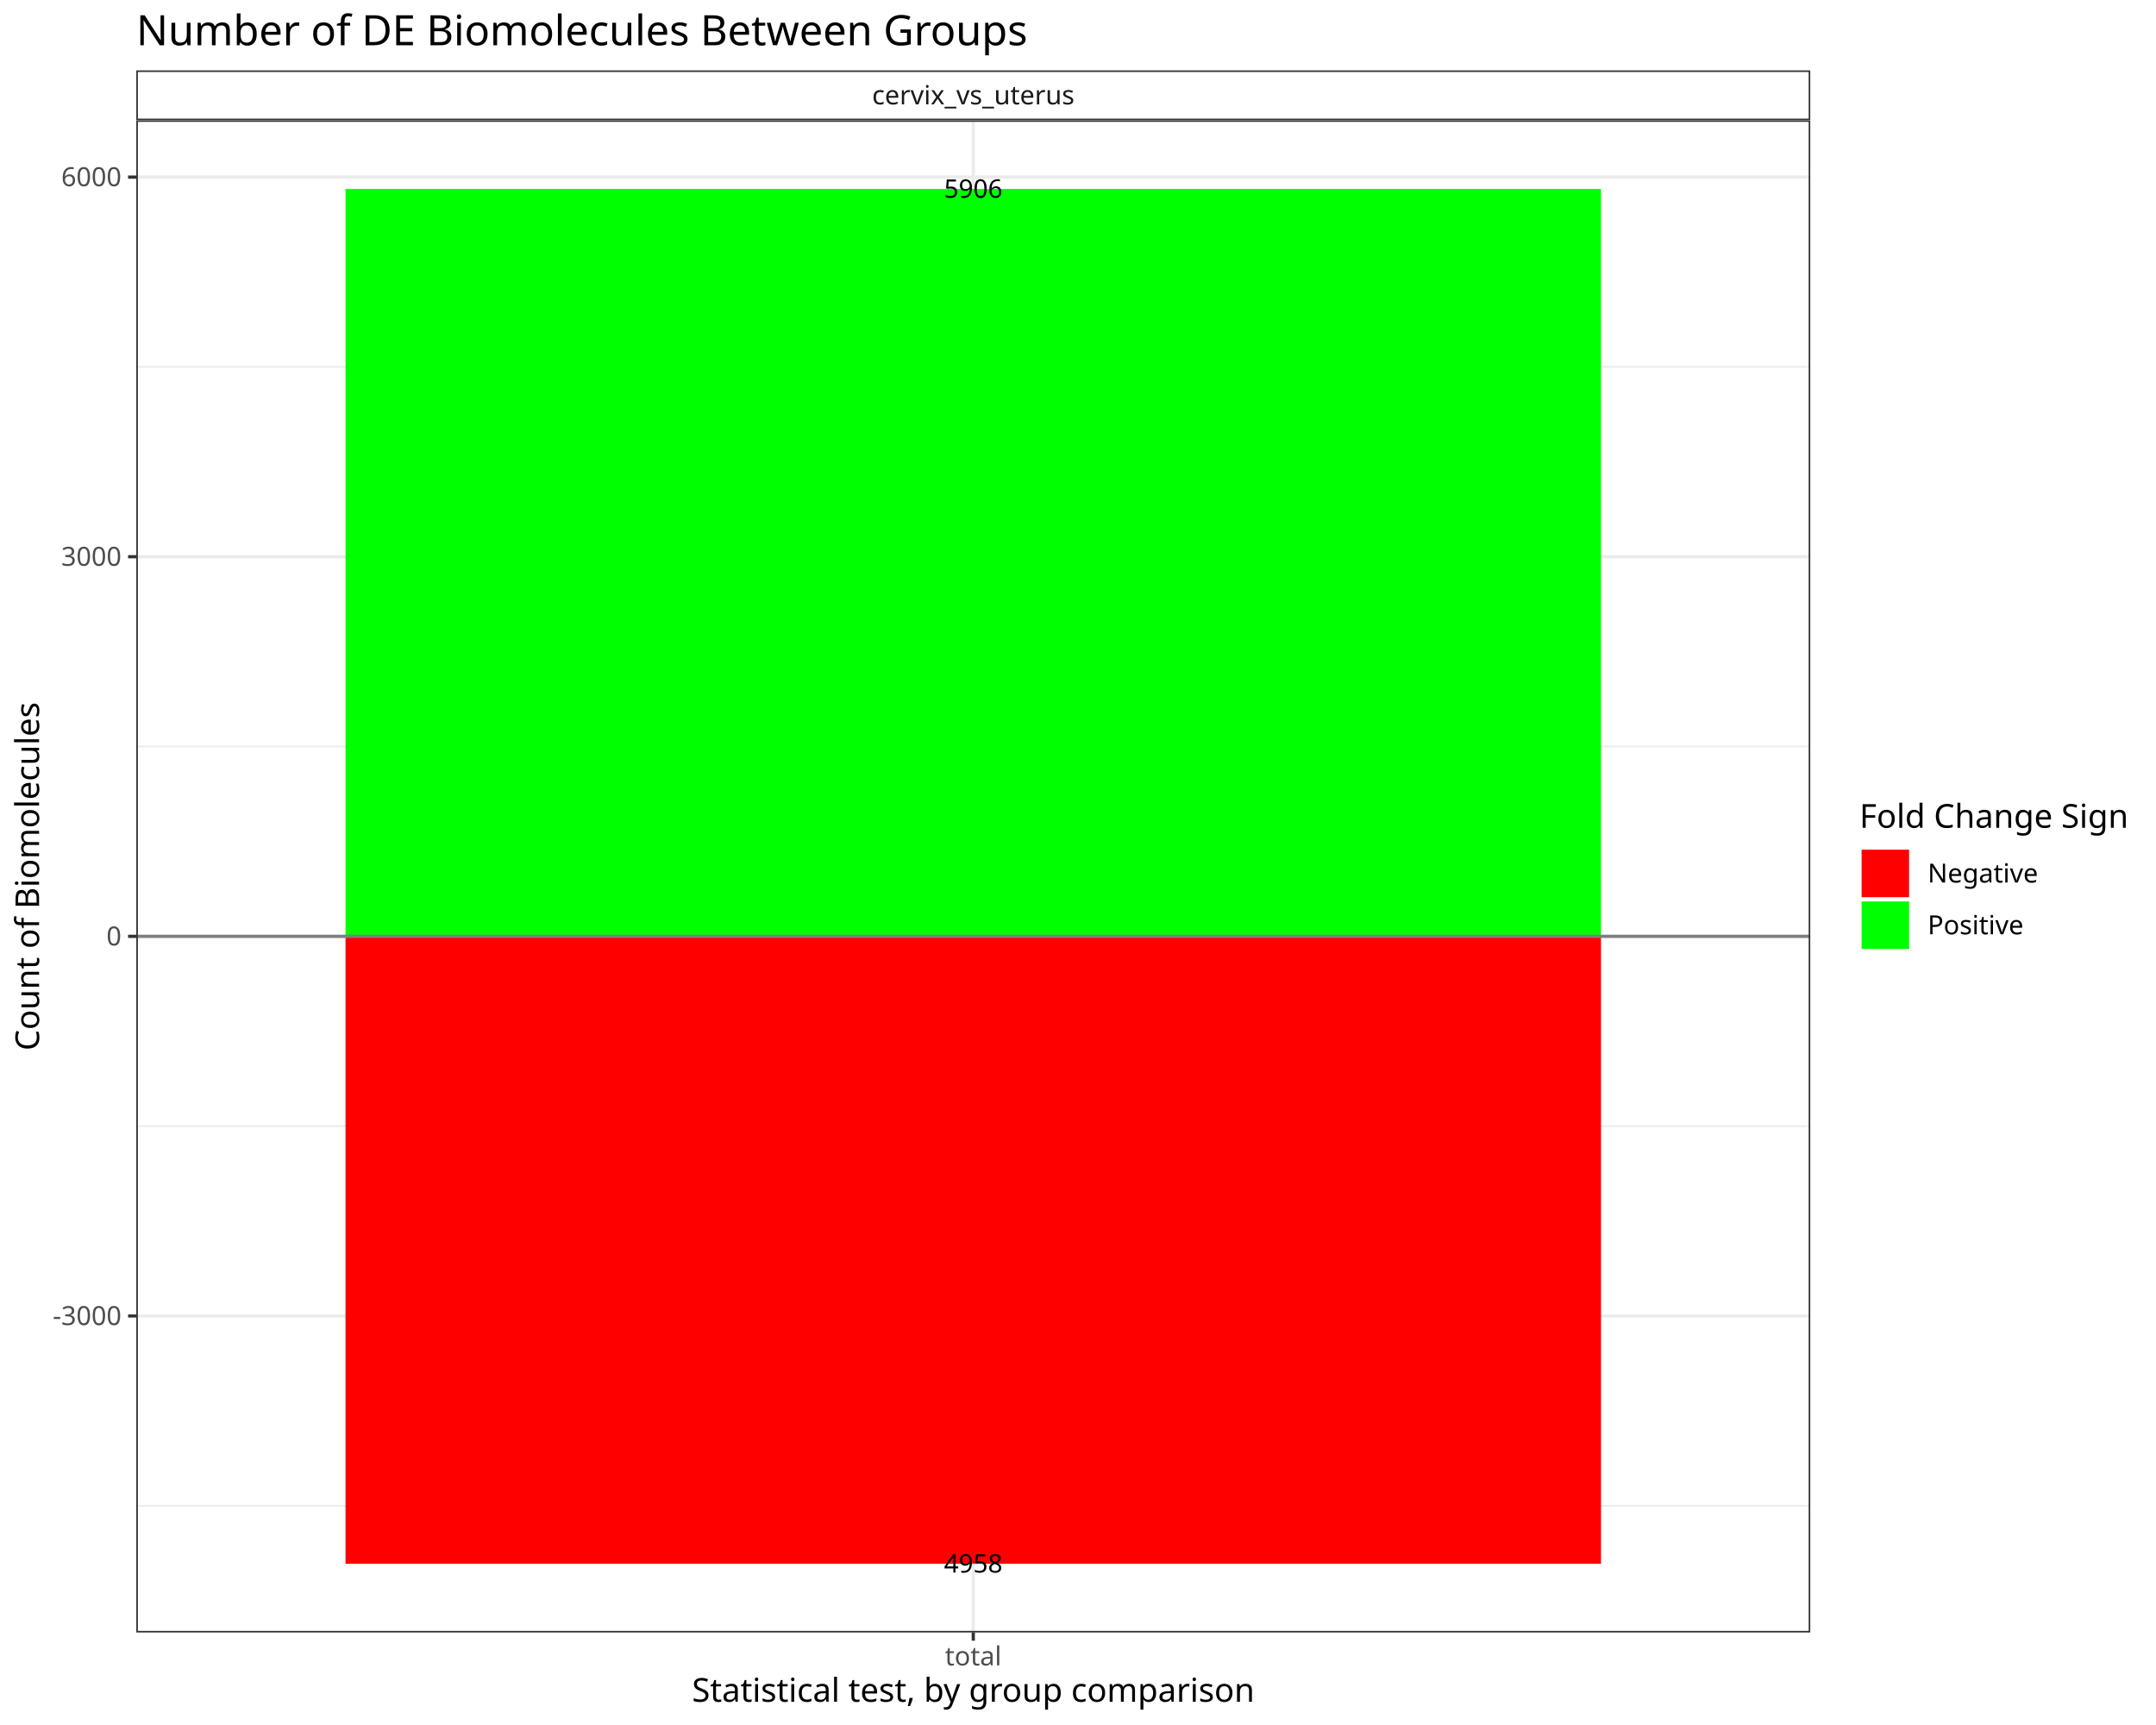
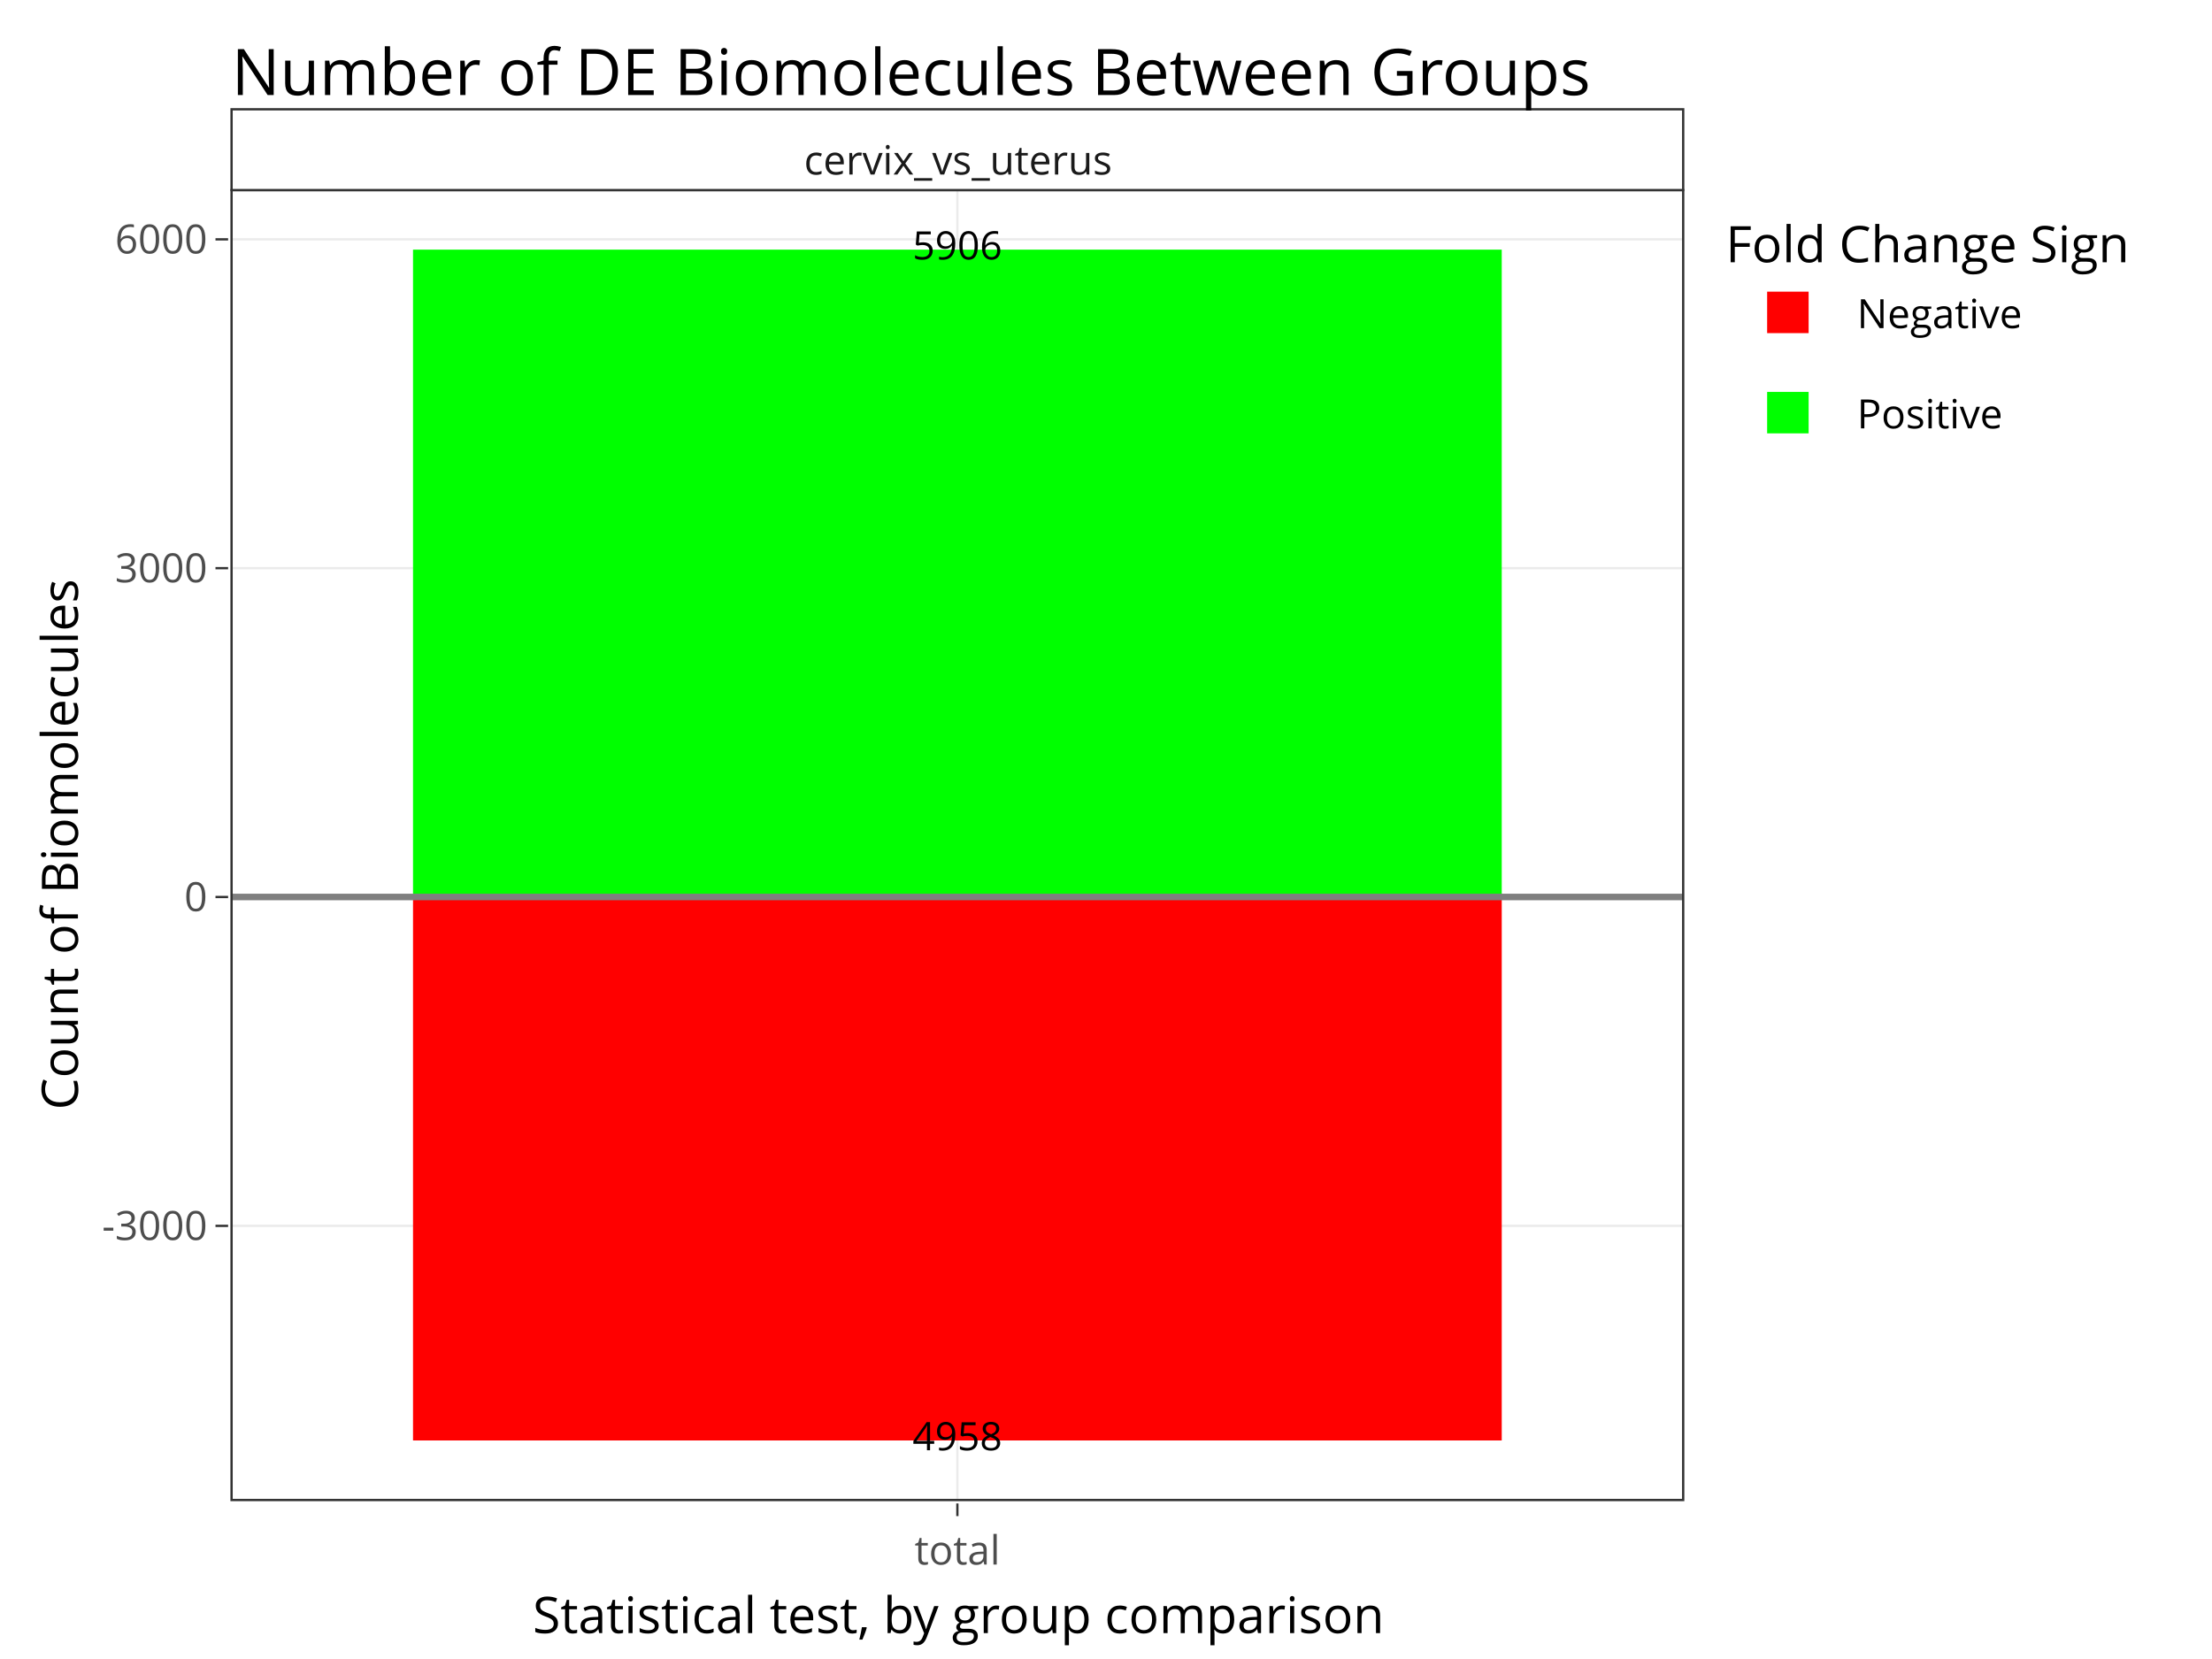
- <svg xmlns="http://www.w3.org/2000/svg" class="svglite" data-engine-version="2.0" width="720.00pt" height="576.00pt" viewBox="0 0 720.00 576.00">
-   <defs>
-     <style type="text/css">
-     .svglite line, .svglite polyline, .svglite polygon, .svglite path, .svglite rect, .svglite circle {
-       fill: none;
-       stroke: #000000;
-       stroke-linecap: round;
-       stroke-linejoin: round;
-       stroke-miterlimit: 10.00;
-     }
-   </style>
+ <svg xmlns="http://www.w3.org/2000/svg" class="main-svg" width="640" height="480" style="" viewBox="0 0 640 480">
+   <rect x="0" y="0" width="640" height="480" style="fill: rgb(255, 255, 255); fill-opacity: 1;" />
+   <defs id="defs-">
+     <g class="clips">
+       <clipPath id="clipxyplot" class="plotclip">
+         <rect width="420" height="379" />
+       </clipPath>
+       <clipPath class="axesclip" id="clipx">
+         <rect x="67" y="0" width="420" height="480" />
+       </clipPath>
+       <clipPath class="axesclip" id="clipy">
+         <rect x="0" y="55" width="640" height="379" />
+       </clipPath>
+       <clipPath class="axesclip" id="clipxy">
+         <rect x="67" y="55" width="420" height="379" />
+       </clipPath>
+     </g>
+     <g class="gradients" />
+     <g class="patterns" />
  </defs>
-   <rect width="100%" height="100%" style="stroke: none; fill: #FFFFFF;" />
-   <defs>
-     <clipPath id="cpMC4wMHw3MjAuMDB8MC4wMHw1NzYuMDA=">
-       <rect x="0.00" y="0.00" width="720.00" height="576.00" />
+   <g class="bglayer" />
+   <g class="layer-below">
+     <g class="imagelayer" />
+     <g class="shapelayer" />
+   </g>
+   <g class="cartesianlayer">
+     <g class="subplot xy">
+       <g class="layer-subplot">
+         <g class="shapelayer" />
+         <g class="imagelayer" />
+       </g>
+       <g class="gridlayer">
+         <g class="x">
+           <path class="xgrid crisp" transform="translate(277,0)" d="M0,55v379" style="stroke: rgb(235, 235, 235); stroke-opacity: 1; stroke-width: 0.664px;" />
+         </g>
+         <g class="y">
+           <path class="ygrid crisp" transform="translate(0,354.68)" d="M67,0h420" style="stroke: rgb(235, 235, 235); stroke-opacity: 1; stroke-width: 0.664px;" />
+           <path class="ygrid crisp" transform="translate(0,259.53)" d="M67,0h420" style="stroke: rgb(235, 235, 235); stroke-opacity: 1; stroke-width: 0.664px;" />
+           <path class="ygrid crisp" transform="translate(0,164.39)" d="M67,0h420" style="stroke: rgb(235, 235, 235); stroke-opacity: 1; stroke-width: 0.664px;" />
+           <path class="ygrid crisp" transform="translate(0,69.25)" d="M67,0h420" style="stroke: rgb(235, 235, 235); stroke-opacity: 1; stroke-width: 0.664px;" />
+         </g>
+       </g>
+       <g class="zerolinelayer" />
+       <path class="xlines-below" />
+       <path class="ylines-below" />
+       <g class="overlines-below" />
+       <g class="xaxislayer-below" />
+       <g class="yaxislayer-below" />
+       <g class="overaxes-below" />
+       <g class="plot" transform="translate(67,55)" clip-path="url(#clipxyplot)">
+         <g class="barlayer mlayer">
+           <g class="trace bars" style="opacity: 1;">
+             <g class="points">
+               <g class="point">
+                 <path d="M52.5,361.77V204.53H367.5V361.77Z" style="vector-effect: non-scaling-stroke; opacity: 1; stroke-width: 1.89px; fill: rgb(255, 0, 0); fill-opacity: 1; stroke: rgb(0, 0, 0); stroke-opacity: 0;" />
+               </g>
+             </g>
+           </g>
+           <g class="trace bars" style="opacity: 1;">
+             <g class="points">
+               <g class="point">
+                 <path d="M52.5,204.53V17.23H367.5V204.53Z" style="vector-effect: non-scaling-stroke; opacity: 1; stroke-width: 1.89px; fill: rgb(0, 255, 0); fill-opacity: 1; stroke: rgb(0, 0, 0); stroke-opacity: 0;" />
+               </g>
+             </g>
+           </g>
+         </g>
+         <g class="scatterlayer mlayer">
+           <g class="trace scatter trace-vdiffr-plotly-3" style="stroke-miterlimit: 2; opacity: 1;">
+             <g class="fills" />
+             <g class="errorbars" />
+             <g class="lines">
+               <path class="js-line" d="M0,204.53L420,204.53L420,204.53" style="vector-effect: non-scaling-stroke; fill: none; stroke: rgb(127, 127, 127); stroke-opacity: 1; stroke-width: 1.89px; opacity: 1;" />
+             </g>
+             <g class="points" />
+             <g class="text" />
+           </g>
+           <g class="trace scatter trace-vdiffr-plotly-4" style="stroke-miterlimit: 2; opacity: 1;">
+             <g class="fills" />
+             <g class="errorbars" />
+             <g class="lines" />
+             <g class="points" />
+             <g class="text">
+               <g class="textpoint" transform="translate(0,2.834646)">
+                 <text x="210" y="17.23" text-anchor="middle" style="font-family: 'Open Sans', verdana, arial, sans-serif; font-size: 11.339px; fill: rgb(0, 0, 0); fill-opacity: 1; white-space: pre;">5906</text>
+               </g>
+               <g class="textpoint" transform="translate(0,2.834646)">
+                 <text x="210" y="361.77" text-anchor="middle" style="font-family: 'Open Sans', verdana, arial, sans-serif; font-size: 11.339px; fill: rgb(0, 0, 0); fill-opacity: 1; white-space: pre;">4958</text>
+               </g>
+             </g>
+           </g>
+         </g>
+       </g>
+       <g class="overplot" />
+       <path class="xlines-above crisp" d="" style="fill: none; stroke-width: 1px; stroke: rgb(0, 0, 0); stroke-opacity: 0;" />
+       <path class="ylines-above crisp" d="" style="fill: none; stroke-width: 1px; stroke: rgb(0, 0, 0); stroke-opacity: 0;" />
+       <g class="overlines-above" />
+       <g class="xaxislayer-above">
+         <path class="xtick ticks crisp" d="M0,435v3.653" transform="translate(277,0)" style="stroke: rgb(51, 51, 51); stroke-opacity: 1; stroke-width: 0.664px;" />
+         <g class="xtick">
+           <text text-anchor="middle" x="0" y="452.68" transform="translate(277,0)" style="font-family: 'Open Sans', verdana, arial, sans-serif; font-size: 11.69px; fill: rgb(77, 77, 77); fill-opacity: 1; white-space: pre; opacity: 1;">total</text>
+         </g>
+       </g>
+       <g class="yaxislayer-above">
+         <path class="ytick ticks crisp" d="M66,0h-3.653" transform="translate(0,354.68)" style="stroke: rgb(51, 51, 51); stroke-opacity: 1; stroke-width: 0.664px;" />
+         <path class="ytick ticks crisp" d="M66,0h-3.653" transform="translate(0,259.53)" style="stroke: rgb(51, 51, 51); stroke-opacity: 1; stroke-width: 0.664px;" />
+         <path class="ytick ticks crisp" d="M66,0h-3.653" transform="translate(0,164.39)" style="stroke: rgb(51, 51, 51); stroke-opacity: 1; stroke-width: 0.664px;" />
+         <path class="ytick ticks crisp" d="M66,0h-3.653" transform="translate(0,69.25)" style="stroke: rgb(51, 51, 51); stroke-opacity: 1; stroke-width: 0.664px;" />
+         <g class="ytick">
+           <text text-anchor="end" x="60.009" y="4.091" transform="translate(0,354.68)" style="font-family: 'Open Sans', verdana, arial, sans-serif; font-size: 11.69px; fill: rgb(77, 77, 77); fill-opacity: 1; white-space: pre; opacity: 1;">-3000</text>
+         </g>
+         <g class="ytick">
+           <text text-anchor="end" x="60.009" y="4.091" style="font-family: 'Open Sans', verdana, arial, sans-serif; font-size: 11.69px; fill: rgb(77, 77, 77); fill-opacity: 1; white-space: pre; opacity: 1;" transform="translate(0,259.53)">0</text>
+         </g>
+         <g class="ytick">
+           <text text-anchor="end" x="60.009" y="4.091" style="font-family: 'Open Sans', verdana, arial, sans-serif; font-size: 11.69px; fill: rgb(77, 77, 77); fill-opacity: 1; white-space: pre; opacity: 1;" transform="translate(0,164.39)">3000</text>
+         </g>
+         <g class="ytick">
+           <text text-anchor="end" x="60.009" y="4.091" style="font-family: 'Open Sans', verdana, arial, sans-serif; font-size: 11.69px; fill: rgb(77, 77, 77); fill-opacity: 1; white-space: pre; opacity: 1;" transform="translate(0,69.25)">6000</text>
+         </g>
+       </g>
+       <g class="overaxes-above" />
+     </g>
+   </g>
+   <g class="polarlayer" />
+   <g class="smithlayer" />
+   <g class="ternarylayer" />
+   <g class="geolayer" />
+   <g class="funnelarealayer" />
+   <g class="pielayer" />
+   <g class="iciclelayer" />
+   <g class="treemaplayer" />
+   <g class="sunburstlayer" />
+   <g class="glimages" />
+   <defs id="topdefs-">
+     <g class="clips" />
+     <clipPath id="legend">
+       <rect width="133.22" height="77.22" x="1.89" y="1.89" />
    </clipPath>
  </defs>
-   <g clip-path="url(#cpMC4wMHw3MjAuMDB8MC4wMHw1NzYuMDA=)">
-     <rect x="0.00" y="0.00" width="720.00" height="576.00" style="stroke-width: 1.07; stroke: #FFFFFF; fill: #FFFFFF;" />
-   </g>
-   <defs>
-     <clipPath id="cpNDUuNTF8NjA0LjU0fDQwLjE1fDU0NS4xMQ==">
-       <rect x="45.51" y="40.15" width="559.03" height="504.96" />
-     </clipPath>
-   </defs>
-   <g clip-path="url(#cpNDUuNTF8NjA0LjU0fDQwLjE1fDU0NS4xMQ==)">
-     <rect x="45.51" y="40.15" width="559.03" height="504.96" style="stroke-width: 1.07; stroke: none; fill: #FFFFFF;" />
-     <polyline points="45.51,502.81 604.54,502.81 " style="stroke-width: 0.53; stroke: #EBEBEB; stroke-linecap: butt;" />
-     <polyline points="45.51,376.04 604.54,376.04 " style="stroke-width: 0.53; stroke: #EBEBEB; stroke-linecap: butt;" />
-     <polyline points="45.51,249.28 604.54,249.28 " style="stroke-width: 0.53; stroke: #EBEBEB; stroke-linecap: butt;" />
-     <polyline points="45.51,122.51 604.54,122.51 " style="stroke-width: 0.53; stroke: #EBEBEB; stroke-linecap: butt;" />
-     <polyline points="45.51,439.42 604.54,439.42 " style="stroke-width: 1.07; stroke: #EBEBEB; stroke-linecap: butt;" />
-     <polyline points="45.51,312.66 604.54,312.66 " style="stroke-width: 1.07; stroke: #EBEBEB; stroke-linecap: butt;" />
-     <polyline points="45.51,185.90 604.54,185.90 " style="stroke-width: 1.07; stroke: #EBEBEB; stroke-linecap: butt;" />
-     <polyline points="45.51,59.13 604.54,59.13 " style="stroke-width: 1.07; stroke: #EBEBEB; stroke-linecap: butt;" />
-     <polyline points="325.03,545.11 325.03,40.15 " style="stroke-width: 1.07; stroke: #EBEBEB; stroke-linecap: butt;" />
-     <rect x="115.39" y="63.10" width="419.27" height="249.56" style="stroke-width: 1.07; stroke: none; stroke-linecap: square; stroke-linejoin: miter; fill: #00FF00;" />
-     <rect x="115.39" y="312.66" width="419.27" height="209.50" style="stroke-width: 1.07; stroke: none; stroke-linecap: square; stroke-linejoin: miter; fill: #FF0000;" />
-     <line x1="45.51" y1="312.66" x2="604.54" y2="312.66" style="stroke-width: 1.07; stroke: #7F7F7F; stroke-linecap: butt;" />
-     <text x="325.03" y="66.04" text-anchor="middle" style="font-size: 8.54px; font-family: sans;" textLength="18.99px" lengthAdjust="spacingAndGlyphs">5906</text>
-     <text x="325.03" y="525.10" text-anchor="middle" style="font-size: 8.54px; font-family: sans;" textLength="18.99px" lengthAdjust="spacingAndGlyphs">4958</text>
-     <rect x="45.51" y="40.15" width="559.03" height="504.96" style="stroke-width: 1.07; stroke: #333333;" />
-   </g>
-   <g clip-path="url(#cpMC4wMHw3MjAuMDB8MC4wMHw1NzYuMDA=)">
- </g>
-   <defs>
-     <clipPath id="cpNDUuNTF8NjA0LjU0fDIzLjUwfDQwLjE1">
-       <rect x="45.51" y="23.50" width="559.03" height="16.65" />
-     </clipPath>
-   </defs>
-   <g clip-path="url(#cpNDUuNTF8NjA0LjU0fDIzLjUwfDQwLjE1)">
-     <rect x="45.51" y="23.50" width="559.03" height="16.65" style="stroke-width: 1.07; stroke: #333333; fill: #FFFFFF;" />
-     <text x="325.03" y="34.85" text-anchor="middle" style="font-size: 8.80px; fill: #1A1A1A; font-family: sans;" textLength="66.05px" lengthAdjust="spacingAndGlyphs">cervix_vs_uterus</text>
-   </g>
-   <g clip-path="url(#cpMC4wMHw3MjAuMDB8MC4wMHw1NzYuMDA=)">
-     <polyline points="325.03,547.85 325.03,545.11 " style="stroke-width: 1.07; stroke: #333333; stroke-linecap: butt;" />
-     <text x="325.03" y="556.10" text-anchor="middle" style="font-size: 8.80px; fill: #4D4D4D; font-family: sans;" textLength="16.63px" lengthAdjust="spacingAndGlyphs">total</text>
-     <text x="40.58" y="442.45" text-anchor="end" style="font-size: 8.80px; fill: #4D4D4D; font-family: sans;" textLength="22.51px" lengthAdjust="spacingAndGlyphs">-3000</text>
-     <text x="40.58" y="315.69" text-anchor="end" style="font-size: 8.80px; fill: #4D4D4D; font-family: sans;" textLength="4.89px" lengthAdjust="spacingAndGlyphs">0</text>
-     <text x="40.58" y="188.92" text-anchor="end" style="font-size: 8.80px; fill: #4D4D4D; font-family: sans;" textLength="19.58px" lengthAdjust="spacingAndGlyphs">3000</text>
-     <text x="40.58" y="62.16" text-anchor="end" style="font-size: 8.80px; fill: #4D4D4D; font-family: sans;" textLength="19.58px" lengthAdjust="spacingAndGlyphs">6000</text>
-     <polyline points="42.77,439.42 45.51,439.42 " style="stroke-width: 1.07; stroke: #333333; stroke-linecap: butt;" />
-     <polyline points="42.77,312.66 45.51,312.66 " style="stroke-width: 1.07; stroke: #333333; stroke-linecap: butt;" />
-     <polyline points="42.77,185.90 45.51,185.90 " style="stroke-width: 1.07; stroke: #333333; stroke-linecap: butt;" />
-     <polyline points="42.77,59.13 45.51,59.13 " style="stroke-width: 1.07; stroke: #333333; stroke-linecap: butt;" />
-     <text x="325.03" y="568.24" text-anchor="middle" style="font-size: 11.00px; font-family: sans;" textLength="176.72px" lengthAdjust="spacingAndGlyphs">Statistical test, by group comparison</text>
-     <text transform="translate(13.05,292.63) rotate(-90)" text-anchor="middle" style="font-size: 11.00px; font-family: sans;" textLength="110.07px" lengthAdjust="spacingAndGlyphs">Count of Biomolecules</text>
-     <rect x="615.50" y="262.21" width="99.02" height="60.85" style="stroke-width: 1.07; stroke: none; fill: #FFFFFF;" />
-     <text x="620.98" y="276.40" style="font-size: 11.00px; font-family: sans;" textLength="88.06px" lengthAdjust="spacingAndGlyphs">Fold Change Sign</text>
-     <rect x="620.98" y="283.02" width="17.28" height="17.28" style="stroke-width: 1.07; stroke: none; fill: #FFFFFF;" />
-     <rect x="621.69" y="283.73" width="15.86" height="15.86" style="stroke-width: 1.07; stroke: none; stroke-linecap: square; stroke-linejoin: miter; fill: #FF0000;" />
-     <rect x="620.98" y="300.30" width="17.28" height="17.28" style="stroke-width: 1.07; stroke: none; fill: #FFFFFF;" />
-     <rect x="621.69" y="301.01" width="15.86" height="15.86" style="stroke-width: 1.07; stroke: none; stroke-linecap: square; stroke-linejoin: miter; fill: #00FF00;" />
-     <text x="643.74" y="294.69" style="font-size: 8.80px; font-family: sans;" textLength="34.74px" lengthAdjust="spacingAndGlyphs">Negative</text>
-     <text x="643.74" y="311.97" style="font-size: 8.80px; font-family: sans;" textLength="30.82px" lengthAdjust="spacingAndGlyphs">Positive</text>
-     <text x="45.51" y="15.11" style="font-size: 14.00px; font-family: sans;" textLength="284.07px" lengthAdjust="spacingAndGlyphs">Number of DE Biomolecules Between Groups</text>
+   <g class="layer-above">
+     <g class="imagelayer" />
+     <g class="shapelayer">
+       <path data-index="0" fill-rule="evenodd" d="M67,434H487V55H67Z" style="opacity: 1; stroke: rgb(51, 51, 51); stroke-opacity: 1; fill: rgb(0, 0, 0); fill-opacity: 0; stroke-width: 0.664px;" />
+       <path data-index="1" fill-rule="evenodd" d="M67,55H487V31.621H67Z" style="opacity: 1; stroke: rgb(51, 51, 51); stroke-opacity: 1; fill: rgb(255, 255, 255); fill-opacity: 1; stroke-width: 0.664px;" />
+     </g>
+   </g>
+   <g class="infolayer">
+     <g class="legend" pointer-events="all" transform="translate(495.4,55)">
+       <rect class="bg" shape-rendering="crispEdges" style="stroke: rgb(0, 0, 0); stroke-opacity: 0; fill: rgb(255, 255, 255); fill-opacity: 1; stroke-width: 1.89px;" width="135.11" height="79.11" x="0.945" y="0.945" />
+       <g class="scrollbox" transform="" clip-path="url(#legend)">
+         <text class="legendtitletext" text-anchor="start" x="3.89" y="20.885" style="font-family: 'Open Sans', verdana, arial, sans-serif; font-size: 14.612px; fill: rgb(0, 0, 0); fill-opacity: 1; white-space: pre;">Fold Change Sign</text>
+         <g class="groups" transform="">
+           <g class="traces" transform="translate(1.889764,35.3852)" style="opacity: 1;">
+             <text class="legendtext" text-anchor="start" x="40" y="4.559" style="font-family: 'Open Sans', verdana, arial, sans-serif; font-size: 11.69px; fill: rgb(0, 0, 0); fill-opacity: 1; white-space: pre;">Negative</text>
+             <g class="layers" style="opacity: 1;">
+               <g class="legendfill" />
+               <g class="legendlines" />
+               <g class="legendsymbols">
+                 <g class="legendpoints">
+                   <path class="legendundefined" d="M6,6H-6V-6H6Z" transform="translate(20,0)" style="stroke-width: 1.89px; fill: rgb(255, 0, 0); fill-opacity: 1; stroke: rgb(0, 0, 0); stroke-opacity: 0;" />
+                 </g>
+               </g>
+             </g>
+             <rect class="legendtoggle" x="0" y="-9.5" width="91.688" height="19" style="fill: rgb(0, 0, 0); fill-opacity: 0;" />
+           </g>
+         </g>
+         <g class="groups" transform="translate(0,10)">
+           <g class="traces" transform="translate(1.889764,54.3852)" style="opacity: 1;">
+             <text class="legendtext" text-anchor="start" x="40" y="4.559" style="font-family: 'Open Sans', verdana, arial, sans-serif; font-size: 11.69px; fill: rgb(0, 0, 0); fill-opacity: 1; white-space: pre;">Positive</text>
+             <g class="layers" style="opacity: 1;">
+               <g class="legendfill" />
+               <g class="legendlines" />
+               <g class="legendsymbols">
+                 <g class="legendpoints">
+                   <path class="legendundefined" d="M6,6H-6V-6H6Z" transform="translate(20,0)" style="stroke-width: 1.89px; fill: rgb(0, 255, 0); fill-opacity: 1; stroke: rgb(0, 0, 0); stroke-opacity: 0;" />
+                 </g>
+               </g>
+             </g>
+             <rect class="legendtoggle" x="0" y="-9.5" width="91.688" height="19" style="fill: rgb(0, 0, 0); fill-opacity: 0;" />
+           </g>
+         </g>
+       </g>
+       <rect class="scrollbar" rx="20" ry="3" width="0" height="0" style="fill: rgb(128, 139, 164); fill-opacity: 1;" x="0" y="0" />
+     </g>
+     <g class="g-gtitle">
+       <text class="gtitle" x="67" y="27.5" text-anchor="start" dy="0em" style="font-family: 'Open Sans', verdana, arial, sans-serif; font-size: 18.6px; fill: rgb(0, 0, 0); opacity: 1; font-weight: normal; white-space: pre;">Number of DE Biomolecules Between Groups</text>
+     </g>
+     <g class="g-xtitle" />
+     <g class="g-ytitle" />
+     <g class="annotation" data-index="0" style="opacity: 1;">
+       <g class="annotation-text-g" transform="rotate(0,277,466.9178)">
+         <g class="cursor-pointer" transform="translate(140,456)">
+           <rect class="bg" x="0.5" y="0.5" width="274" height="21" style="stroke-width: 1px; stroke: rgb(0, 0, 0); stroke-opacity: 0; fill: rgb(0, 0, 0); fill-opacity: 0;" />
+           <text class="annotation-text" text-anchor="middle" x="137.297" y="16.5" style="font-family: 'Open Sans', verdana, arial, sans-serif; font-size: 14.612px; fill: rgb(0, 0, 0); fill-opacity: 1; white-space: pre;">Statistical test, by group comparison</text>
+         </g>
+       </g>
+     </g>
+     <g class="annotation" data-index="1" style="opacity: 1;">
+       <g class="annotation-text-g" transform="rotate(-90,16.54795,244.5)">
+         <g class="cursor-pointer" transform="translate(-67,234)">
+           <rect class="bg" x="0.5" y="0.5" width="166" height="21" style="stroke-width: 1px; stroke: rgb(0, 0, 0); stroke-opacity: 0; fill: rgb(0, 0, 0); fill-opacity: 0;" />
+           <text class="annotation-text" text-anchor="middle" x="83.734" y="16.5" style="font-family: 'Open Sans', verdana, arial, sans-serif; font-size: 14.612px; fill: rgb(0, 0, 0); fill-opacity: 1; white-space: pre;">Count of Biomolecules</text>
+         </g>
+       </g>
+     </g>
+     <g class="annotation" data-index="2" style="opacity: 1;">
+       <g class="annotation-text-g" transform="rotate(0,277,46)">
+         <g class="cursor-pointer" transform="translate(225,37)">
+           <rect class="bg" x="0.5" y="0.5" width="103" height="17" style="stroke-width: 1px; stroke: rgb(0, 0, 0); stroke-opacity: 0; fill: rgb(0, 0, 0); fill-opacity: 0;" />
+           <text class="annotation-text" text-anchor="middle" x="52.188" y="13.5" style="font-family: 'Open Sans', verdana, arial, sans-serif; font-size: 11.69px; fill: rgb(26, 26, 26); fill-opacity: 1; white-space: pre;">cervix_vs_uterus</text>
+         </g>
+       </g>
+     </g>
  </g>
</svg>
